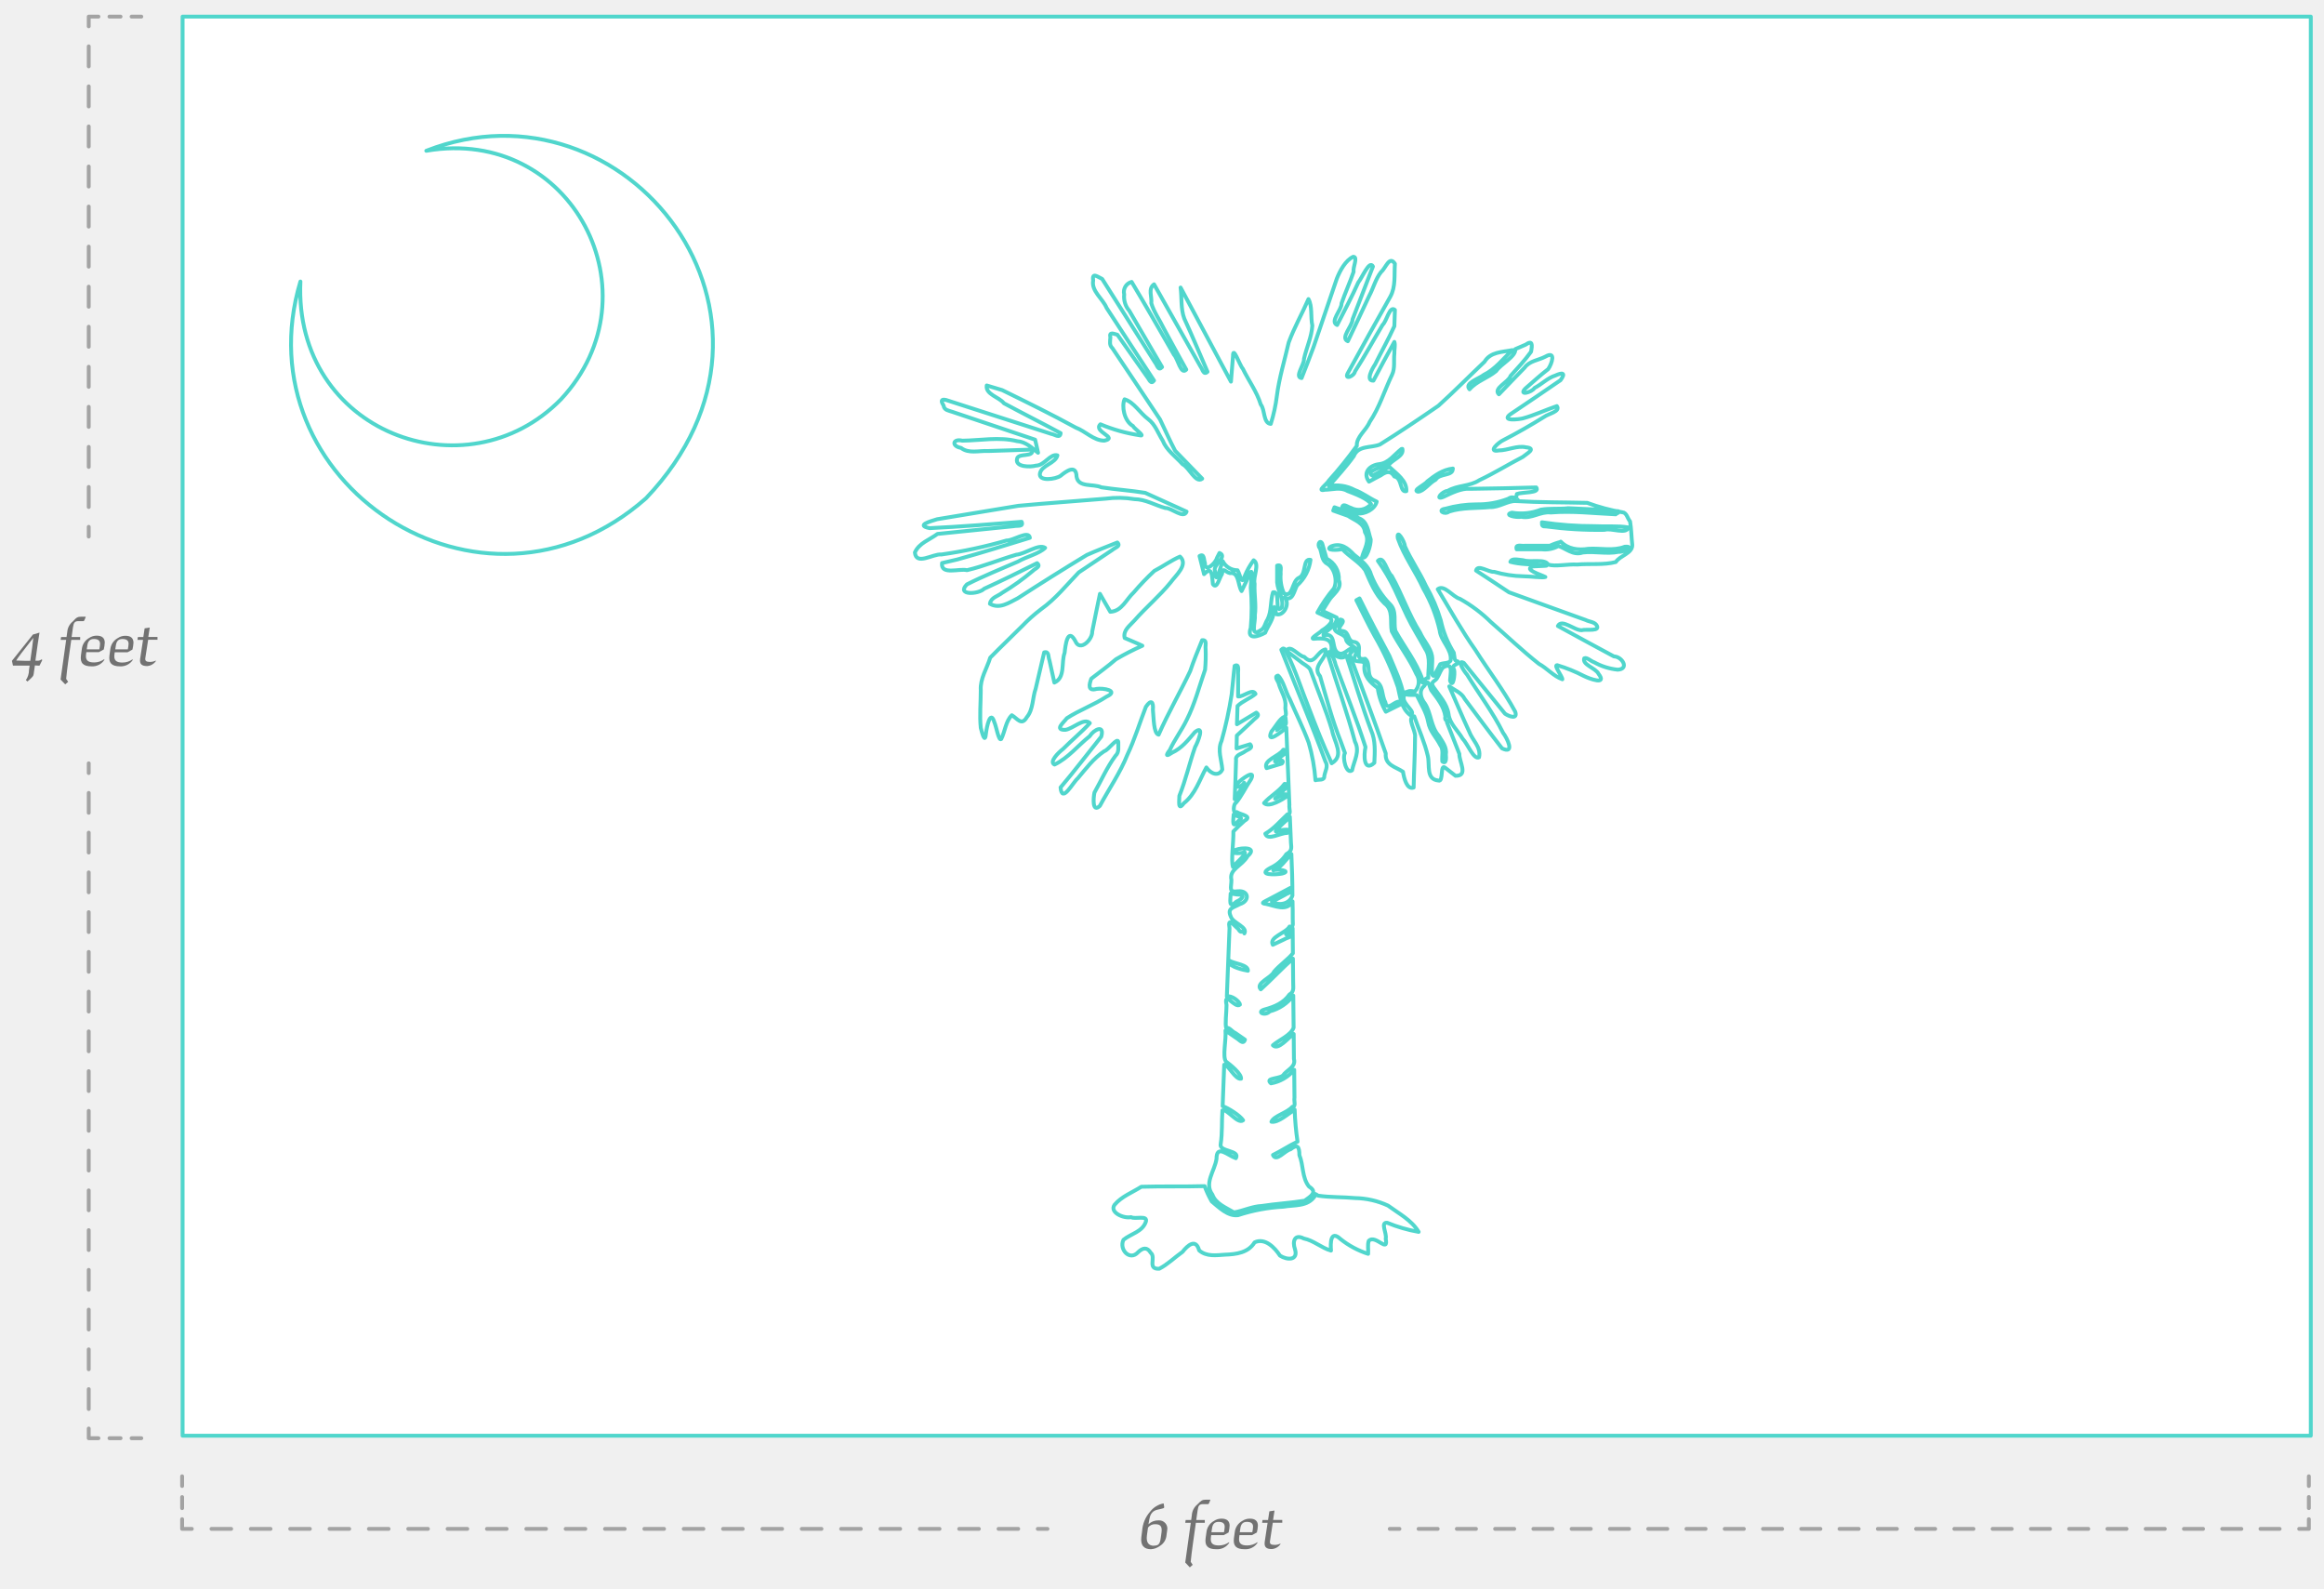
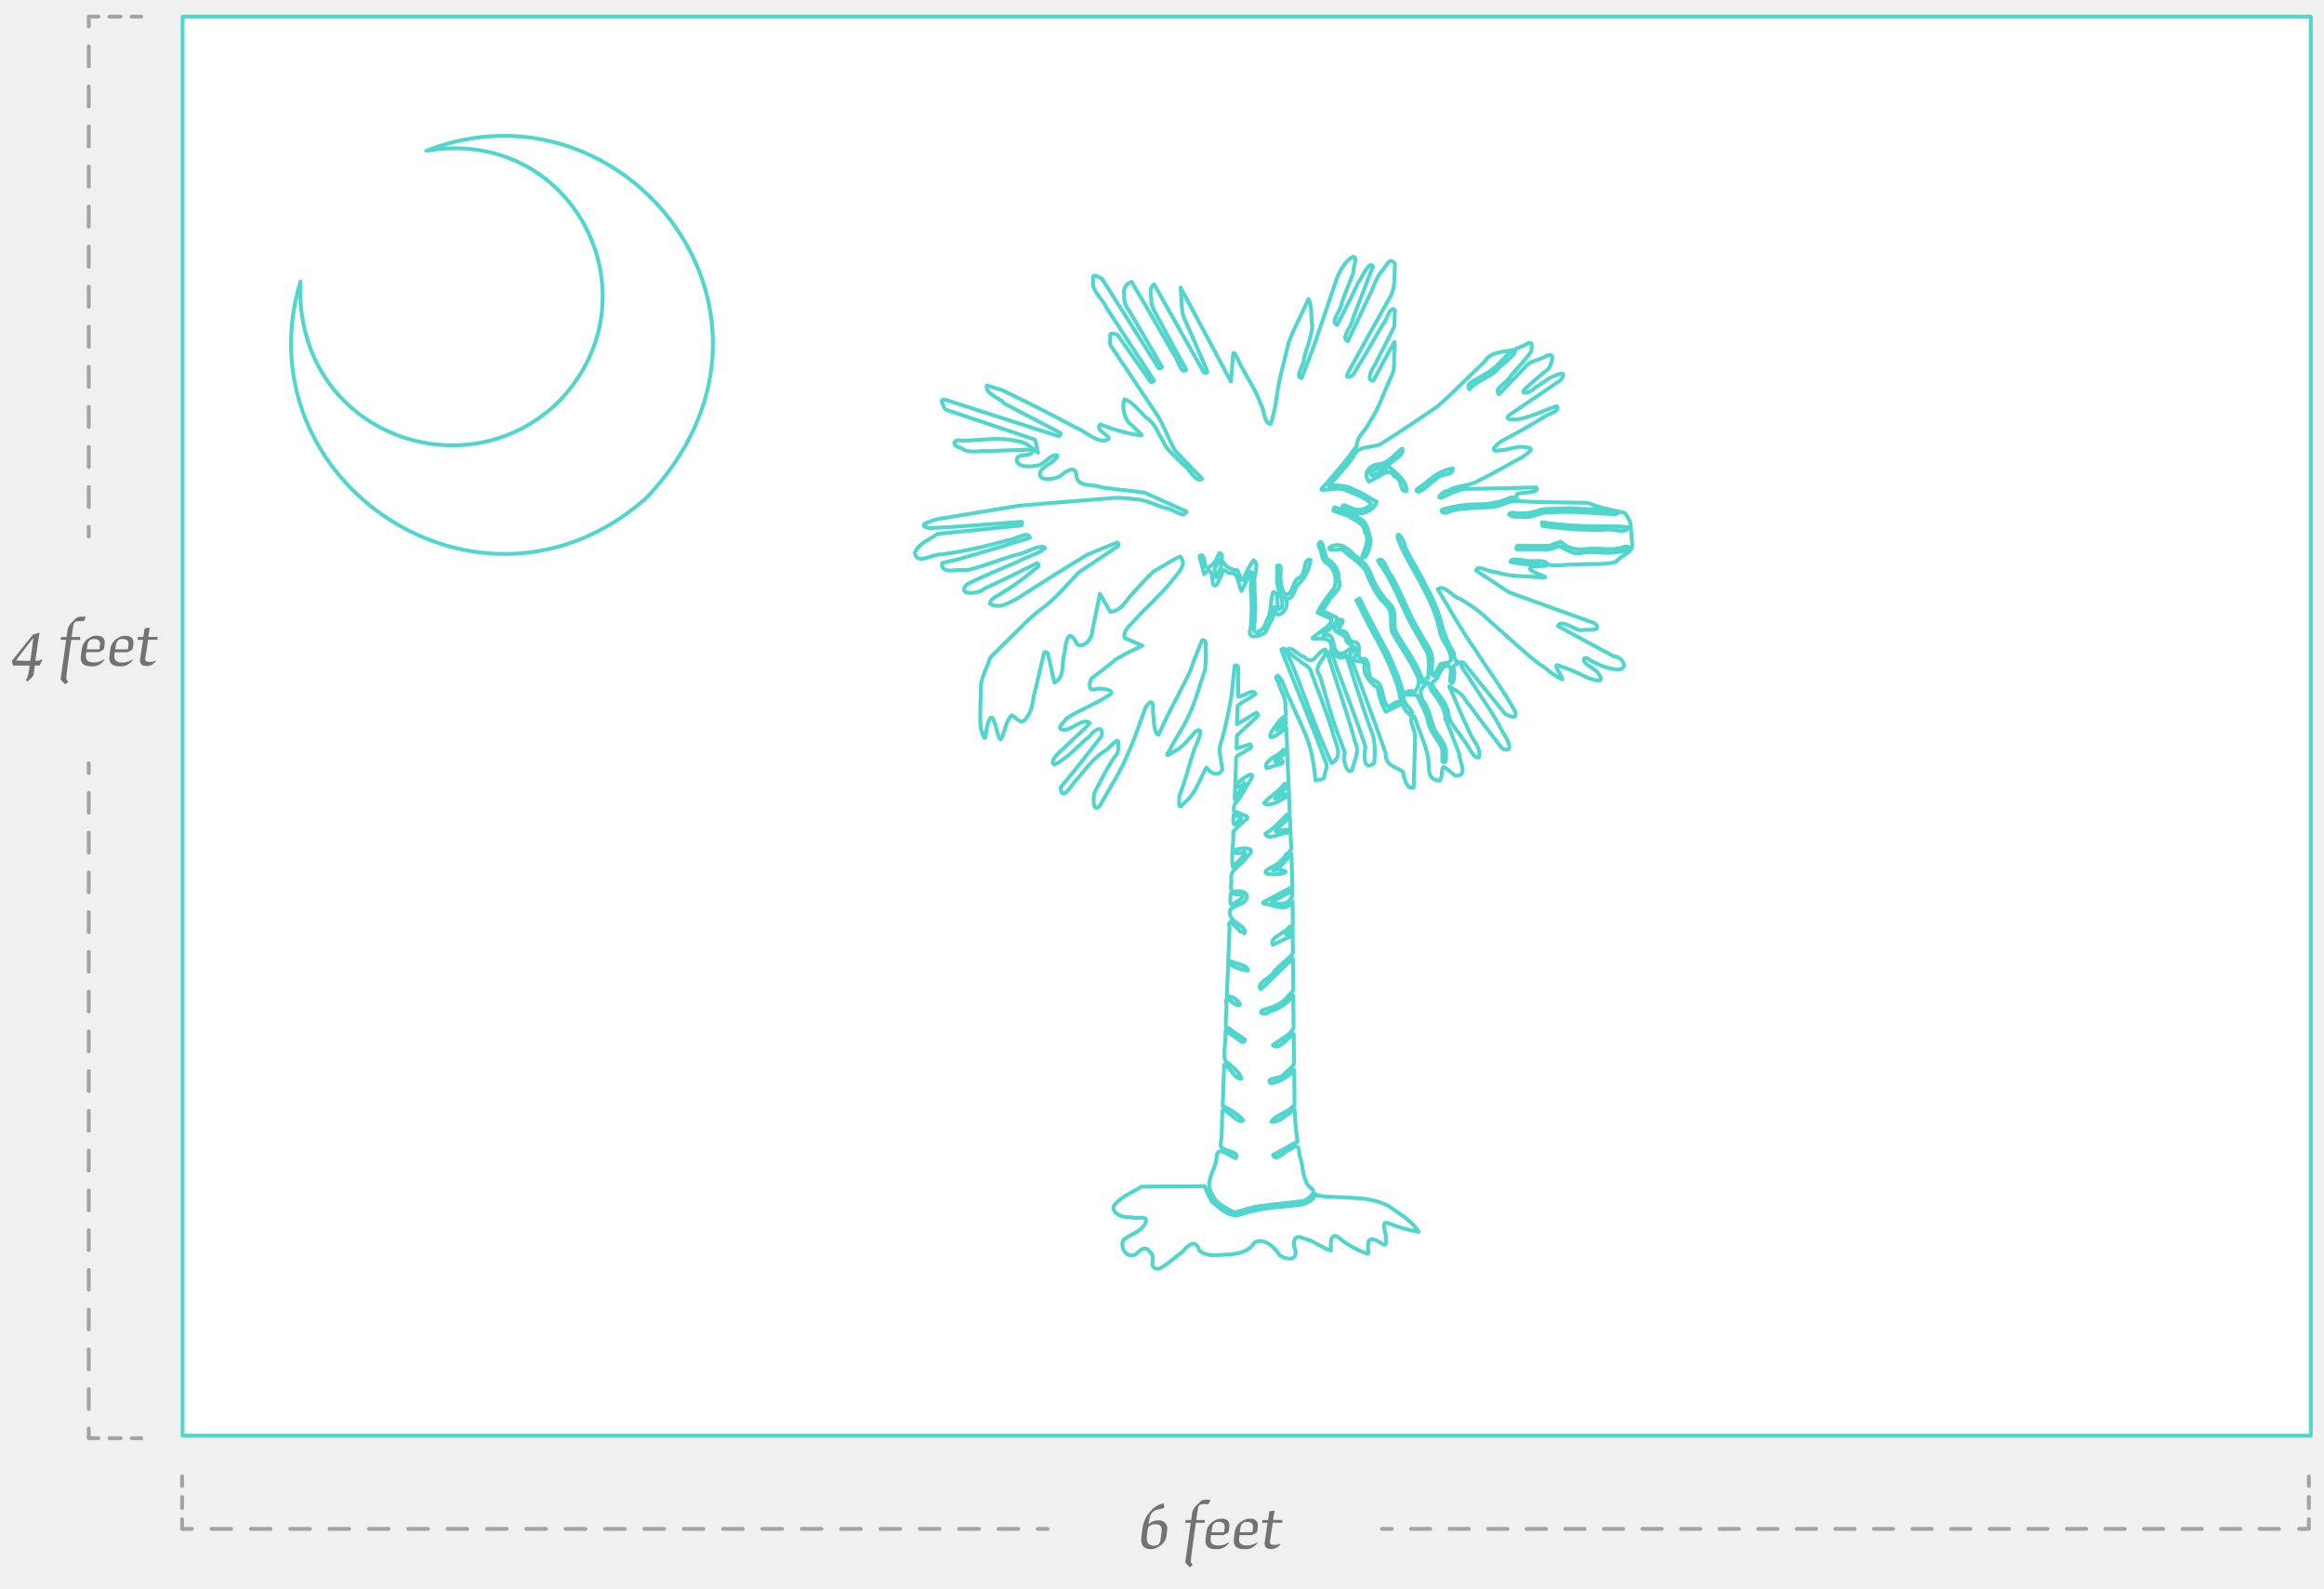
<svg xmlns="http://www.w3.org/2000/svg" width="600" height="410" viewBox="0 0 600 410">
  <rect x="47.14" y="4.29" width="549.45" height="366.3" fill="#fff" stroke="#50d6cc" stroke-linecap="round" stroke-linejoin="round" />
  <path d="M77.56,72.67c-15.5,51.65,46.8,93.39,89.23,55.94,44.5-46.73-5.16-109.84-56.73-89.69,37.64-6.47,60.08,37,34.77,64.15C120.38,128.05,75.8,111.63,77.56,72.67Z" fill="none" stroke="#50d6cc" stroke-linecap="round" stroke-linejoin="round" fill-rule="evenodd" />
  <path d="M349.38,66.27c-2,.92-3.43,3.59-4.26,5.69-2,5.89-4,11.76-6,17.63-1,2.65-2,5.33-3.08,8-1.92-.25.76-3.53.61-4.93.63-2.88,2-5.69,2.16-8.62-.48-2.2.05-5-1-6.84-1.63,3.76-3.69,7.36-5.1,11.2-1.05,4.61-2.47,9.14-3.06,13.84a40,40,0,0,1-1.57,7.18c-2-.18-1.43-3.62-2.58-5-1-3.31-3.14-6.17-4.65-9.28-.78-.77-2.56-6.18-2.52-3.17-.18,2.18-.33,4.36-.53,6.54q-6.5-12.15-13-24.29c.35,2.63,0,5.46.95,8,2.1,4.54,4,9.16,6,13.74-1.05,1-1.27-.66-1.8-1.33q-6-10.62-12-21.24c-1.62,1.14-.5,3.24-.71,4.88.67,2.3,2.19,4.36,3.23,6.54,1.9,3.55,3.85,7.08,5.8,10.59-1.4,1.54-2.16-2.82-3.16-3.8-3.63-6.29-7.22-12.6-10.95-18.83A2.67,2.67,0,0,0,290.24,76a5.49,5.49,0,0,0,1.31,4.21q4.21,7.29,8.47,14.54c-1,1.12-1.26-.51-1.81-1.16L284.55,72c-1.11-.5-2.67-1.83-2.32.38-.53,2.76,2.48,4.7,3.46,7.09,4.05,6.26,8.22,12.56,12.25,18.76-.84,1.14-1.23-.32-1.77-.94l-7.68-10.88c-.95-.25-2.18-.87-1.82.68-.06,1-.33,2,.51,2.76,4.09,6.14,8.26,12.25,12.31,18.41,1.31,2.69,2.5,5.45,3.89,8.08q3.5,3.61,7,7.22c-1.68,1.35-3.38-2.94-5.05-3.71-1.77-2-4.15-3.59-5.15-6.13-1.21-1.9-1.91-4.17-3.78-5.56-2.08-1.55-3.67-4.39-6.07-5.09-.78,1.71-.15,5.57,2.18,6.9.23.64,3.5,2.83,1.71,2.38a42.56,42.56,0,0,1-10.12-2.83c-2,1.91,4.76,3.44,1,4.22-2.74,0-4.85-2.44-7.35-3.36-6.24-3.42-12.63-6.56-19-9.68l-4-1.2c-.37,2.31,3.24,3,4.44,4.59,4.84,2.61,9.8,5.09,14.64,7.71-.15,1.46-1.47.36-2.35.22l-27.22-8.77c-1.52-.36-1.25.44-.64,1.47.15,1.19,1.34,1.25,2.26,1.59,7.12,2.39,14.24,4.8,21.36,7.18.28,1.12.52,2.25.76,3.38-1.62-1.33-3.21-2.85-5.43-3-4.64-1.15-9.42-.17-14.12-.12-2.51-.6-2.84,1.43-.34,1.86,2,1.56,4.6.68,6.94.81l11.39-.37c.67,2.16-3.71.71-3.88,2.47-.44,2.08,3.5,2.08,4.92,1.66,2.17,0,3.68-3.18,5.52-2.64-.48,2.07-4.1,2.53-4.51,4.67s4.09,1.51,5.35.59c1.45-1.21,4-3,4.1.21.42,2.93,4.3,1.79,6.4,2.78,3.76.58,7.61.81,11.33,1.43,3.56,1.62,7.13,3.22,10.68,4.84-.73,2-3.86-1-5.48-.92-2.69-.75-5.17-2.28-8-2.3a25,25,0,0,0-7.43-.12c-7.51.63-15,1.14-22.53,1.84-7,1.18-14,2.31-20.95,3.46-1.78.55-5.63,1.59-1.94,2.31,7.92-.38,15.83-1,23.74-1.64.57,1.38-1.13.91-2,1.13l-19.73,2c-2,1.5-4.73,2.33-5.83,4.78.31,3.48,4.68.29,6.84.53a121.73,121.73,0,0,0,16.85-3.62c1.63.13,5.72-2.79,6-.69-6.21,1.91-12.43,3.85-18.68,5.58l-4,.94c-.39,3.2,4.46,1.33,6.43,1.84,4.34-1,8.48-2.77,12.77-4,2.29-.19,5.76-2.87,7.42-1.77-1.48,1.5-4.9,2.3-7,3.54-4.41,1.93-8.89,3.71-13.2,5.9-2.83,2.87,3,2.61,4.45,1.12,4.6-2.11,9.14-4.33,13.67-6.61,1.11.92-.52,1.36-1.1,2a61.2,61.2,0,0,1-7.93,5.67c-1.11.89-2.92,1.2-3.14,2.83,2.51,1.43,4.92-.3,7.17-1.43q8.83-5.72,17.84-11.18c2.59-1.16,5.25-2.16,7.88-3.22,1,1-.65,1.32-1.28,1.92-2.89,1.93-5.79,3.85-8.68,5.8-3.15,3.26-6,6.85-9.73,9.5a40.75,40.75,0,0,0-4.89,4.36c-2.72,2.74-5.54,5.38-8.24,8.15-.84,2.79-2.64,5.42-2.44,8.41,0,3.23-.33,6.49,0,9.69.34,1.33,1.1,4.37,1.36,1.34.15-1.39,1.11-6.18,2.13-2.82.57,1.26,1.13,5,1.79,4.39,1-2,1.17-4.67,2.74-6.15,1.41.82,2.52,2.85,3.86.52,1.7-2,1.45-5,2.29-7.36q1.1-4.69,2.2-9.38c1.33-.39,1,1.23,1.35,2q.63,2.9,1.28,5.79c2.9-1.27,1.72-5.2,2.65-7.68.19-1.87.78-6.77,2.78-3,1.18,2.82,4.44-.43,4.34-2.48.66-3.25,1.3-6.5,2-9.75.87,1.56,1.78,3.09,2.67,4.64,3-.15,4.08-3.19,6.05-5a65.09,65.09,0,0,1,5.32-5.56c2.23-1.15,4.33-2.7,6.63-3.69,2.25,2.08-1.14,4.88-2.42,6.66-2.85,3.52-6.36,6.42-9.34,9.83-1.18,1.36-3,2.5-2.53,4.52,1.5.66,3.06,1.27,4.57,2a66.45,66.45,0,0,0-6.83,3.5c-2,1.76-4.22,3.32-6.36,5-.57,1.54-.94,3.29,1.35,2.65,1.63-.28,6,.41,2.57,2-3.25,2.13-7,3.46-10.23,5.56-.89,1.19-3.28,3.06-.37,3,1.95-.28,4.86-3.24,6.31-1.74-2.05,2.26-4.7,4.44-6.94,6.7-1.14.88-3.67,3.33-2.17,4,3.54-1.69,6-4.88,9.06-7.31,1.06-1.69,3.91-3.18,3,.1-3.51,4.37-6.9,8.87-10.51,13.12.36,4.27,3.11-1.23,4.46-2.37,2.11-2.49,4.07-5.16,6.83-7,1-.21,3.48-3.81,3.62-2.34-.07,1.22.31,2.59-.73,3.54-2.18,2.94-3.64,6.31-5.43,9.49-.29,1.37-.6,5.32,1.39,3.45,2.36-4.4,5.24-8.52,7.1-13.18,1.91-4,3.19-8.3,4.79-12.4,1.34-2,2-1.32,1.81.77.22,1.95.14,6.13,1.48,6.42,2.45-5.59,5.53-10.88,8.14-16.39.9-2.69,2-5.33,3.09-8,1.4-.14.76,1.38.9,2.27a41.53,41.53,0,0,1-.14,5.36c-1.52,4.36-2.65,8.85-4.77,13-1.28,2.65-3.09,5-4.33,7.71-1.25,1.62-.79,1.63.61.68,2.48-1.14,4.14-3.26,5.86-5.29,2.7-2.16.7,2.76.07,3.81-1.47,4.16-2.42,8.53-4.08,12.64,0,1.25-.45,4.11,1.14,1.92,3-2.33,4.06-6.06,5.84-9.25,1.09,1.58,3.12,2.5,4.11.55-.17-2.46-1.3-5-.2-7.39a102.63,102.63,0,0,0,2.61-12c.3-2.45.46-4.94.77-7.38,1.36-.71.79,1.46.9,2.28v5.62c1.34.15,3.79-2.22,4.49-.67-1.35,1.16-3.41,1.88-4.64,3.14l-.15,4.7q2.49-1.53,5-3c1.18.83-.39,1.4-.92,2.09l-4.11,3.83-.07,3.32c1.16-.37,2.33-.7,3.49-1.08.95,1.08-.69,1.32-1.37,1.89s-2.5.83-2.25,2.18c-.09,3.37-.21,6.75-.35,10.12.61-1.2,2.76-4.11,2.45-4.27-.71,1.38-3.27,1.47-1.53,0,.73-.88,4.69-3.7,3.29-.88-1.36,2-2.55,4.58-4,6.19-.4,0-.89,2.85.34,2.28,1,.7,4.18,1,2,2.23a36.26,36.26,0,0,0-2.89,2.77c.06,2.82-.65,7.53-.1,9.17.84-1.17,3.58-3.29,3-3.84-1.16.55-4.69.29-2.22-.61,1.5-.57,5.7-.73,3,1.64-1.43,2.55-4.84,3.35-4.19,6.14,0,2.05-.83,3.31,1.69,2.93,2.88-.25,3.08,2.56.48,3.33-1.79,1-3.35,1-2.27,3.34.56,1.55,4.4,2.6,3.44,4.22-.15-1.82-.56.7-1.55-1.13-1.22-1-2.8-3.29-2.28-.21l-.69,17.61c1.21-.37,3.36,1.32,3.38,2.11-1.25,1.16-4.23-3.9-3.46.1,0,1.81-.43,5.14-.06,6,.6-.5,1.55.94,2.29,1.19l2.53,1.75c-.47,1.43-1.45,0-2.24-.42l-2.79-1.93c.22,2.39-.83,6.78.13,8,1.1.81,4,3.13,3.89,4.43-1.42.38-3.46-3.85-4.35-3.61-.14,3.56-.27,7.13-.4,10.69,1.48.5,4.5,2.43,5.28,3.65-1.34,1.14-4.18-3.09-5.34-2.55-.21,2.88,0,5.82-.45,8.67-.55,2.06,5.15,1.55,3.92,3.67-2.1-.7-5-3.7-5,.18-.45,3.1-3.27,6.26-1.07,9.2.84,2.38,3.55,3.39,5.58,4.61,2.39-.38,4.69-1.56,7.18-1.66,3.67-.57,7.41-.77,11.07-1.36,1.55-1.13,3.46-2.2,1.13-3.64-1.85-2.28-1.41-5.53-2.49-8.12,0-2.1-.44-3-2.29-1.5-1.45.29-3.71,3.39-4.53,1.46,2.17-1.05,4.14-2.42,6.34-3.44a71.56,71.56,0,0,1-.74-8.27c-1.74,1.12-4.3,3.45-6,3.13.68-1.56,4-2.24,5.42-3.87,1,0,.35-1.47.53-2.33q0-3.61-.07-7.21a10,10,0,0,1-6,3.5c-1.81-1.58,2.76-1,3.35-2.36,1.1-1.24,3.12-2,2.58-3.94L334,266.9c-1.41.94-4,4.31-5.37,2.91,1.48-1.32,4.68-2.58,5.35-4.55l-.09-8.27a11,11,0,0,1-6.07,4.07c-1.21,1.34-3.68.15-1.22-.52s4.82-1.66,6.31-3.84c1.36-.73.9-2,.95-3.36l-.06-5.9c-2.87,2.55-5.46,5.36-8.3,7.93-1.5-1.58,2.78-3,3.39-4.51,1.41-1.7,3.81-3.34,4.9-4.8l-.06-6.43c-1.09,1-2.86,2.29-.62,1.08,1,1.13-.76,1.25-1.5,1.74l-3,1.42c-1.06-2,3.42-3,4.32-4.71,1.21.29.76-.85.82-2,0-1.5,0-3-.05-4.49-1.5,2.72-4.48,1.14-6.86.65-1.76-.15-.11-.68.62-1.12q2.83-1.52,5.66-3c1.07,1.08-.69,1.28-1.4,1.81l-3.35,1.77c2.1,1.17,4.66.42,5.3-1.61,0-3.59-.1-7.13-.27-10.72-1.65,1.66-2.6,3.47-4.66,4.21,1-.44,4.93.14,2.26.83-1.53.31-6.63.5-3.06-1.44a9.78,9.78,0,0,0,4.17-3.58c1.38-.79,1.36-1.33,1.18-3q-.15-3.31-.28-6.63c-.84,1-4.4,3.85-3.49,3.84,1.06-.67,5.24-.86,2.76.34-1.6-.1-5,2.12-5.61.18,2.22-1.28,3.85-3.27,5.71-5,1.09.14.37-1.45.51-2.44q-.4-10-.8-19.91c-1.05.92-5.42,4.46-3.82.95,1.07-1.23,2.16-3.38,3.35-3.79.78-.4.07-1.85.25-2.67.18-2-1.06-3.76-1.66-5.63-.05-.76-1.47-2.09-.26-2.32,1.32,1.13,1.95,4.17,3,6,1.63,3.77,3.49,7.46,4.92,11.3a46.46,46.46,0,0,1,1.75,9.71c.82-.3,2.34.19,2.28-1.08.19-1.25,1.09-2.53.3-3.73-3.57-9.71-7.63-19.23-11.4-28.87.89-.93,1.19.34,1.54,1.1,2.2,4.37,3.63,9.08,5.46,13.62,1.86,4.92,3.81,9.82,6,14.58,3.44-2,.6-5.59.11-8.5-1.6-5.32-3.78-10.46-5.64-15.69-.55-.94-1.76-1.37-2.56-2.11L332.12,168c1-1.83,3.12,1.39,4.61,1.55,2.56,2.7,3.19-1.45,5.46-1.92.64,2.33-3.68,4.22-1.38,6.92,1.66,5.65,3.14,11.36,5.34,16.84.36,1,.73,2,1.09,3-.74,1.06.31,5.63,1.83,4.45.52-2.46,2.09-4.9.75-7.39-2-7.51-4.66-14.81-6.93-22.23,0-2.7,1.72,1.15,1.91,2.32,2.61,7.09,5.43,14.11,7.74,21.3-.49,2.12-.47,6.58,2.28,4.06.13-2.82.35-5.71-.83-8.37-2.38-6.35-4.28-12.89-6.4-19.33-1.22,1.31-3.5,0-3.85-1.41.4-3.2-2.24-3.11-4.63-2.9-1-.11,1.82-1.6,2.16-2.15,1.29-.71,4-2.88,1.39-3.46-.85-.39-1.69-.79-2.54-1.17a37.68,37.68,0,0,1,4.25-6.21c1-1.89.25-5.27-1.75-6.41-1.46-.8-1.29-2.64-1.87-4-.76-.8,0-2.35.61-1.19.38,1.3.75,2.6,1.13,3.9a5.74,5.74,0,0,1,3.16,5.53c1,2.27-1.64,3.65-2.61,5.36-.58.84-1.06,1.75-1.61,2.61,1.22.58,2.46,1.1,3.67,1.71.25,2.29-3.7,3.8-3.41,4.59,3.83-1,1.5,4.31,4.4,4.75,1,0,1.84-1,2.77-1.39,1.66.31-.7,1.09-.31,1.83,3.1,8.42,6.28,16.84,9.22,25.3-.28,3.06,2.64,3.46,4.45,4.72.25,1.63,1,4.73,2.75,4.07.08-4.37.35-8.75.36-13.1.25-1.49-2.28-5.1-.21-5.28,1.17,3.41,2.71,6.74,3.51,10.25.56,2.28-.56,6,2.71,6.32,1.44.59.33-4.65,1.87-3.22l2.56,2c3.46.09.89-3.71,1-5.64-1.09-2.71-2.12-5.45-3.21-8.16,1.62-.67-.86.23-.4-1.49-.37-2.68-2.1-4.69-3.65-6.79-.66-1.41-.62-3.09-1.85-1.08-1.46,1.21-.82,3.21.21,4.49,1.67,2.58,1.5,6,3.59,8.33.92,1.51,2.15,3,1.83,4.89.08.86.15,2.57-.92,1.74-.15-1.45.39-3-.52-4.19-1.1-2.17-2.69-3.53-3.13-6s-1.84-4.55-2.88-6.78c.23-.54-3.44.3-3.16-.85,1-.14.84-.59,2.56-.21a3.58,3.58,0,0,0,.42-4.56c-1.73-3.88-4.4-7.28-6.34-11-.49-2.45.49-5.48-1.87-7.19-2.43-2.37-3.66-5.56-5-8.6-1.56-2.18-4.11-3.46-5.92-5.44-1,.32-4.72.43-2.87-.68,2.55-1,4.31.43,5.93,2.16,1.85,1.44,3.82,2.93,4.44,5.29a22.35,22.35,0,0,0,4.8,7.43c1.88,1.77.91,4.6,1.41,6.87,2.32,4.21,5.42,8,7,12.63-.33,2,.56-.64,1.51-.41-.09-2.27.7-5.34-.77-7.45-1.53-2.85-3.32-5.6-4.7-8.51-1-2.07-2.15-4.67-3.22-6.94a49.56,49.56,0,0,0-4.32-7.34c1.55-1.62,2.35,3,3.55,3.84,2.7,4.78,4.4,10,7.35,14.69.86,2,2.69,3.83,3.07,6,.3,1.3-.51,5.5.54,5.15.52-1,1.06-2,1.58-3,.84-.4,2.5-.15,2.71-1.07.29-2.83-2.56-4.89-2.85-7.67a38.19,38.19,0,0,0-4.21-10.74c-2-4.44-5-8.39-6.59-13-.42-2.71,1.77.75,1.81,2,1.56,3.54,3.83,6.72,5.44,10.25a42.3,42.3,0,0,1,3.84,8.94,26,26,0,0,0,3.35,8.32c.27,1.19,0,2.12,1,2.23.47,1.09-1.81.54-.91,2.21.26,1.05-.27,5-1.05,2.75.07-1.85.94-4.87-1.71-3.45-.71.61-1,1.78-1.52,2.6-.45,1.12-2.12,1-1,2.62,1.49,2.22,3.47,4.19,3.85,6.95.32,2.46,2.36,4.12,3.6,6.25,1.34,1.38,2.91,5.59,4.26,4.84.6-2.62-1.7-4.37-2.54-6.64-1.8-3.85-3.43-7.78-5.15-11.67,1.39,1,3.17,1.6,4,3.25,3.2,4.26,6.34,8.56,9.62,12.75,3.45,1.65,1.33-2.64.28-4-2.62-5.3-6.22-10-9.32-15.06-.67-.69-2.83-4-.82-3l10.63,13.11c1.19.81,3.35,1.49,2.63-.54-3-5.55-6.9-10.58-10.28-15.92-3.53-5-6.54-10.4-9.71-15.67,1.67-1.35,3.86,2,5.72,2.48a37.54,37.54,0,0,1,8.06,6.05c4.11,3.57,8.06,7.35,12.32,10.72,2.13,1.16,3.79,3.2,6.07,4,0-.77-2.33-3.66-1.34-3.64a39.15,39.15,0,0,1,6.88,2.78c1.48.73,6.12,2.48,3.8-.55-.74-1.51-4.27-2.33-3.69-4,.65-.36,1.72.75,2.53,1a15.87,15.87,0,0,0,6.09,1.93c3.13-.14,1.16-3.4-.95-3.42-4.84-2.58-9.65-5.23-14.47-7.85,1-2,4.27,1.19,6.16,1.08,1.1-.35,5.14.49,3.73-1.42-.6-.74-1.84-.76-2.7-1.21-6.6-2.39-13.22-4.75-19.82-7.16-2.81-1.9-5.67-3.74-8.5-5.6.43-1.74,3.27.5,4.68.32a28.6,28.6,0,0,0,7.52,1.15c1.65,0,5.1.46,5.7.19-1.09-.59-5.9-2-3.15-2.74,1.37-.08,5.71-.17,2-.31-2.62-.27-5.36-.18-7.89-.87.33-.94,1.64-.59,3.35-.41,1.86.64,5.65-.45,6.38,1.11,1.85.6,5.1-.16,7.49,0,3.3-.29,6.93.17,10-.65,1.08-1.68,4.31-2.22,4.25-4.4-.22-2-.24-4.11-.57-6.1-.69-.75-.84-2.27-2-2.34a51,51,0,0,1-9.05-2.43c-6.15-.15-12.33-.09-18.46-.46-2-.13-4.36,1.67-6.64,1.55-3.53.35-7.13.06-10.55,1.15-1.32,1-3.16-.45-1-.72a29.66,29.66,0,0,1,8.06-1.13,21.72,21.72,0,0,0,8.18-1.44c1.58-1.08,1.93.75,2.24-1.24,1.45-.55,6.1-.17,5-1.69-5.73.19-11.46.26-17.19.36-2.06-.2-4.69,1.07-6.73,2.06-2.39,1-.42-1.46,1.06-1.53,2.54-1.5,5.69-1.13,8.16-2.76,3.85-1.8,7.47-4.07,11.22-6,1-.86,3.69-2.21.82-2.49-2.25-.52-4.66.78-7,.81-3.08.54,0-2.14,1.16-2.66,3.59-1.85,7.11-3.87,10.54-6,1.09-.83,4.31-1.4,3.28-2.79-2.92,1-5.8,2.37-8.79,3.18-1,.24-5.58.81-3.32-1,4.39-2.91,8.72-5.91,13.07-8.87,1.46-2,.4-2-1.34-1.2-2,.61-3.52,2.26-5.4,3.22-.64,1.13-4.26,2.09-2.34.13,1.95-1.69,3.85-3.44,5.88-5,1-1.43,2.08-4.83-.71-3.23-1.8.95-4.11,1.09-5.36,2.84-2.21,2.3-4.47,4.58-6.65,6.89-1.6-1.5,2.53-3.15,3-4.74,1.8-2,3.69-4,5.3-6.25.34-1.81.42-3.08-1.41-1.82l-2.67,1.15c.27,1.86-3.68,3.8-4.93,5.65-2.12,1.8-5,2.57-6.87,4.72-1.49-1.59,2.61-2.8,3.67-3.73,3-1.45,5-4.19,7.39-6.39-2.62.53-5.65.43-7.19,3-4,3.78-7.84,7.7-11.91,11.37-5,3.44-10,6.81-15.1,10-2.33.94-5.64.17-6.74,3-1.95,2.73-4.25,5.18-6.42,7.74a10,10,0,0,1,6.65,1c2,.71,3.74,2.11,5.68,3-.43,1.93-3.09,3.39-5.18,3-1.31,0-2.5-.93-3.76-1.31.13-1.51,1.41-.29,2.27-.08a4.26,4.26,0,0,0,5.21-.94c-.65-1.33-4.09-2.67-6.08-3.41-1.81-1.09-3.88-.34-5.85-.32-2.32.53.65-1.53,1-2.33a103.15,103.15,0,0,0,7.26-9c-.16-2.33,2.43-4,3.29-6.13,2.54-3.74,3.84-8.14,5.79-12.2.83-1.7.4-3.68.61-5.51-.06-1,.29-2.08,0-3-1.81,3.32-3.66,6.64-5.4,10-2.13.12-.22-3.26.4-4.14,1.64-3.32,3.49-6.58,5-9.92.05-1.4.09-2.79.14-4.19-1.38-1.2-2.08,2.89-3.18,3.86-2.4,4-4.62,8.13-7.12,12-.25,1.33-2.9,2.29-1.84.41,3.58-6.58,7.26-13.14,10.93-19.65,1.47-2.62,1-5.67,1.21-8.54-1.42-2.24-2.4,1.2-3.54,2.09-1.45,1.8-2,4.16-3.09,6.19-1.81,3.92-3.68,7.82-5.52,11.72-2.05-.84,1.19-3.91,1.21-5.63q2.64-6.83,5.27-13.66c-.88-1.82-2.85,3-3.78,4.1-1.67,3.74-3.61,7.35-5.46,11-2-.86,1.2-3.9,1.12-5.55.95-2.77,2.21-5.51,3.14-8.23C349.22,69,350.68,66.32,349.38,66.27Zm12.68,49.6c.45,1.82-2.29,2.64-3.41,4-1.42.53-6.48,1.77-4.3,2.91l4.32-2.28c1.84,1.74,4.63,3.61,4.41,6.28-1.75.44-1-3.43-3.09-3.79-1-1.66-2.17-1.23-3.46-.32-1,.55-2.08,1.07-3.09,1.65-1.72-2.35.19-4.24,2.66-4.52s3.88-2.5,5.73-3.91l.05,0Zm13,5.07c.17,2-3.44,1.15-4.41,2.89-1.57.76-3.17,3.1-4.57,3.08-1.55-.31,1.86-1.81,2.41-2.65C370.5,122.68,372.5,121.23,375.1,120.94Zm16.74,8C391.44,129.34,391.72,129.26,391.84,129Zm-47.27,2c2.14.81,4.41,1.32,6.23,2.8,2.34.82,2.45,3.5,3.13,5.52.06,1.3-1.06,5.45-2.24,4.56.47-1.91,2.17-4.26.74-6.45-.19-2.4-2.69-3.06-4.37-4.22l-3.82-1.35Zm60.24.23c4.35.18,8.73.37,13.05.79.48.51-.87.54-.67.8-5.6-.25-11.19-.93-16.79-.47-2.62-.33-4.92,1.67-7.57,1.1-1.42.28-4.67-.48-2.45-1.06a14,14,0,0,0,7.51-.78C400.14,131.16,402.52,131.44,404.81,131.19Zm-6.68,3.64a88.9,88.9,0,0,0,13.53,1c2.86.16,6.21-.13,8.77.33-.42,1.9-4.42.06-6.12.63a100,100,0,0,1-15.08-.88C398.27,135.92,398,135.77,398.13,134.83Zm4.86,5c1.85,1.92,4.49,2.27,7.15,1.84,3.13-.2,6.33.64,9.37-.52,2.63-.25-.2,1.48-1.58,1.31-3.06.64-6.2-.21-9.29.18-2.48.88-4.5-1.21-6.28-1.67a7.17,7.17,0,0,1-4.28.84h-6.47c-.44-1.44,1.22-.78,2.08-.92,2.15,0,4.32,0,6.47,0A16,16,0,0,1,403,139.86Zm-88.11,2.93c2.25.92-1.82,3.15-1.16,4.61.1,1.53.28,2.62,1,.5.33-1,.63-2,1-3a4.28,4.28,0,0,0,3.83,2.35c.73,1.26,1.09,4.13,1.86,1.48a18.33,18.33,0,0,1,2.29-4.06c1.66,1-.23,4.33.25,6.06-.14,2.73.44,5.46.06,8.19.23,1.63-1.37,5.78,1.52,3.8,1-.47,1.13-1.88,1.75-2.77,1.1-2.15.69-4.76,1.42-7,2.14-.55.19,6,2.27,3.9.6-2.21-1-4.06-1.21-6.5V146c1.43-.43.78,1.22.92,2.08a10.26,10.26,0,0,0,.83,5.07c2.37,1.28,2-3.13,3.87-4,2.05-.82.9-5.1,3-4.64a10.51,10.51,0,0,1-3.48,6.62c-.74,1.26-1.09,4.29-3.22,3.06,1.55,1.59-.21,4.92-2.12,4.36-.43-1.41-.46-3.06-.69-.65-.06,2-1.47,3.61-2.19,5.42-1.75,1-4.87,2-3.73-1.23a57.46,57.46,0,0,0,0-10.41c0-1.14.58-4.71,0-4-.8,1.62-1.56,3.27-2.36,4.89-1-1.48-.6-5-3-4.63-1.3-.26-1.76-1.81-2.08.3-.57.62-1.29,4.1-2.33,2.53-.25-1.92-.09-4.89-2.28-2.56-.4-1.55-.78-3.12-1.17-4.68,1.29-.78,1.06,1,1.4,1.79-.07,2.65,2.76.07,3.09-1.3ZM351,154.47c2.46,5,5.06,9.9,7.7,14.8,1.42,3.47,3.14,6.87,3.74,10.61-.56,1.77,3.63,4.18,1.58,4.65-2.26-1.77-2.49-4.57-3.11-7.15a72.45,72.45,0,0,0-6-13.2c-1.7-3-3.15-6.17-4.73-9.25Zm-5,5.44c2.34.27-2.14,2.71.78,3,1.51.25,1.12,2.38,2.5,2.74,3.45.2-.38,5.11,3.17,4.39,1.7,1.34-.09,4.81,2.58,5.69,2.22,1.07,1.59,3.7,2.63,5.52.24,1.39,1,1.18,2,.49.71-.47,2.15-1.21,1.88.1-1.25.62-2.51,1.24-3.75,1.87a16.89,16.89,0,0,1-2.1-6.11c-1.95-1.47-3.72-3.11-3.42-5.79.47-2.06-3.46,0-2.42-2.55,1.36-2.63-1.68-2.3-2.31-4.06-.17-1.78-2.83-1.49-3-3C345,161.38,345.55,160.68,346,159.91Zm-14.09,25.42c-.38,1.15-4.07,4.59-1.34,2.41,1.41-.85,1.61-.29,1.35-2.19v-.22Zm-.55,8.18c2.67.46-3.31,3-2,3.09.78-.57,2.45-.5,1.59.49L327,198.28c-1-2.07,3.28-3.1,4.28-4.72Zm.28,8.83c2.19.07-1.2,2.28-1.82,3.23-2.39,1.94,2.84-1.93,2.42,0-1,.7-4.63,3-5.89,1.72C327.92,205.5,330.17,204.33,331.64,202.34Zm-13.14,7.91c-.12,1.68-.44,3.8,1.18,1.7C321.48,210.85,319.49,210.9,318.5,210.25Zm-.78,20.39c0,1.59-.64,4.1,1.45,2.12,1.54-.67,2.7-1.88.21-1.86Zm-.4,17.29c1.39.85,4.95,1.06,4.86,2.64-1-.15-4.68-1-4.86-2.2ZM311,306.17c-5.45.15-10.91,0-16.34.16-2.35,1.5-5.07,2.48-6.9,4.65-1.39,1.95,2.33,3.62,4.25,3.19,1,.64,4.41-.62,3.82,1.2-.9,2.61-3.84,3.07-5.78,4.65-1.2,2.49,1.64,5.58,3.78,3.2,1.26-1.2,2.35-1.34,3.25.15,1.48,1.16-1,4.29,2.21,4.12,2.12-1.07,4-2.94,6-4.35,1.32-1.69,3.46-3.57,4.3-.38,1.94,1.66,4.37,1.25,6.69,1.1,2.85-.1,6-.48,7.62-3.17,2.67-1.27,5.2,1.33,6.55,3.41,1.79,1.18,4.79,1.34,3.88-1.65-.71-2-.1-4,2.25-2.77,2.58.5,4.58,2.45,7.05,3.13-.15-1.88-.17-5.42,2.43-3a22.35,22.35,0,0,0,7.16,3.84c.09-1.11-.2-2.32.16-3.37,1.71-1.75,5.13,3.4,4.38-.53.36-1.34-1.49-4.32.39-4.12a38.82,38.82,0,0,0,8.11,2.35c-1.83-3.05-5.11-4.73-7.9-6.78a21.2,21.2,0,0,0-8.49-1.95c-3.18-.29-6.44-.16-9.58-.62-1.34-1-1.12-.11-.88.18-1.87,2.69-5.23,2.17-8.06,2.67a45.28,45.28,0,0,0-11.73,2.19c-2.6.34-4.9-2-6.78-3.55A26.79,26.79,0,0,1,311,306.17Z" fill="none" stroke="#50d6cc" stroke-linecap="round" stroke-linejoin="round" fill-rule="evenodd" />
  <line x1="22.91" y1="197.04" x2="22.91" y2="199.54" fill="none" stroke="#a3a3a3" stroke-linecap="round" stroke-linejoin="round" />
  <line x1="22.91" y1="204.67" x2="22.91" y2="366.18" fill="none" stroke="#a3a3a3" stroke-linecap="round" stroke-linejoin="round" stroke-dasharray="5.13 5.13" />
  <polyline points="22.91 368.74 22.91 371.24 25.41 371.24" fill="none" stroke="#a3a3a3" stroke-linecap="round" stroke-linejoin="round" />
  <line x1="28.27" y1="371.24" x2="32.55" y2="371.24" fill="none" stroke="#a3a3a3" stroke-linecap="round" stroke-linejoin="round" stroke-dasharray="2.86 2.86" />
  <line x1="33.98" y1="371.24" x2="36.48" y2="371.24" fill="none" stroke="#a3a3a3" stroke-linecap="round" stroke-linejoin="round" />
  <line x1="36.48" y1="4.29" x2="33.98" y2="4.29" fill="none" stroke="#a3a3a3" stroke-linecap="round" stroke-linejoin="round" />
  <line x1="31.12" y1="4.29" x2="26.84" y2="4.29" fill="none" stroke="#a3a3a3" stroke-linecap="round" stroke-linejoin="round" stroke-dasharray="2.86 2.86" />
  <polyline points="25.41 4.29 22.91 4.29 22.91 6.79" fill="none" stroke="#a3a3a3" stroke-linecap="round" stroke-linejoin="round" />
  <line x1="22.91" y1="11.96" x2="22.91" y2="133.41" fill="none" stroke="#a3a3a3" stroke-linecap="round" stroke-linejoin="round" stroke-dasharray="5.17 5.17" />
  <line x1="22.91" y1="135.99" x2="22.91" y2="138.49" fill="none" stroke="#a3a3a3" stroke-linecap="round" stroke-linejoin="round" />
-   <line x1="358.8" y1="394.64" x2="361.3" y2="394.64" fill="none" stroke="#a3a3a3" stroke-linecap="round" stroke-linejoin="round" />
-   <line x1="366.24" y1="394.64" x2="591.12" y2="394.64" fill="none" stroke="#a3a3a3" stroke-linecap="round" stroke-linejoin="round" stroke-dasharray="4.94 4.94" />
+   <line x1="356.8" y1="394.64" x2="359.3" y2="394.64" fill="none" stroke="#a3a3a3" stroke-linecap="round" stroke-linejoin="round" />
+   <line x1="364.28" y1="394.64" x2="591.1" y2="394.64" fill="none" stroke="#a3a3a3" stroke-linecap="round" stroke-linejoin="round" stroke-dasharray="4.98 4.98" />
  <polyline points="593.59 394.64 596.09 394.64 596.09 392.14" fill="none" stroke="#a3a3a3" stroke-linecap="round" stroke-linejoin="round" />
  <line x1="596.09" y1="389.28" x2="596.09" y2="385" fill="none" stroke="#a3a3a3" stroke-linecap="round" stroke-linejoin="round" stroke-dasharray="2.86 2.86" />
  <line x1="596.09" y1="383.57" x2="596.09" y2="381.07" fill="none" stroke="#a3a3a3" stroke-linecap="round" stroke-linejoin="round" />
-   <path d="M7.1,175.91l-.42-.35a4.63,4.63,0,0,0,.81-2.6l.16-1.15H6.27c-1.06,0-2.25,0-2.92,0l0,0-.26-1.19,0-.05,5.41-6.78h0l1.7-.5,0,0c-.16.88-.31,1.91-.44,2.81l-.62,4.44h.38a1.49,1.49,0,0,0,1.18-.34l.23.16-.74,1.47,0,0c-.37,0-.76-.06-1.18-.07l-.23,1.62c-.13.91-.11,1-.52,1.44A14.54,14.54,0,0,1,7.1,175.91Zm.72-5.34.48-3.45c.13-.88.23-1.84.3-2.48-2.81,3.58-4,5.13-4.42,5.86.66,0,1.38.07,2.16.07Z" fill="#727272" />
-   <path d="M16.83,176.65l-1.19-1.25,1.44-10.24H15.66l.11-.73h1.41l.18-1.25a3.85,3.85,0,0,1,1.45-2.78c.9-1,1.22-1.22,2.21-1.22h1.13l0,0-.23.62c-.18.46-.25.53-.43.53s-.74,0-1.2,0c-1,0-1.27.39-1.45,1.59l-.35,2.51h2.21v.73H18.4l-.78,5.53c-.23,1.59-.42,3.29-.54,4.53l.51.78v0Z" fill="#727272" />
-   <path d="M23.64,172c-2.18,0-3-.87-2.74-2.83l.23-1.67A3.74,3.74,0,0,1,23,164.68a3.4,3.4,0,0,1,2-.6c1.36,0,2.05.63,2.05,1.8a9.53,9.53,0,0,1-.26,1.77l-1.28.69H22.29l-.07.5c-.23,1.62.5,2.15,2.09,2.15a4.5,4.5,0,0,0,2.62-.85h0v.22A3.68,3.68,0,0,1,23.64,172Zm-1.24-4.39h3.24a8.87,8.87,0,0,0,.19-1.42c0-.83-.49-1.25-1.57-1.25s-1.56.58-1.72,1.7Z" fill="#727272" />
-   <path d="M31,172c-2.17,0-3-.87-2.74-2.83l.23-1.67a3.74,3.74,0,0,1,1.91-2.79,3.4,3.4,0,0,1,2-.6c1.37,0,2.06.63,2.06,1.8a8.88,8.88,0,0,1-.27,1.77l-1.27.69H29.62l-.07.5c-.23,1.62.49,2.15,2.08,2.15a4.48,4.48,0,0,0,2.62-.85h0v.22A3.7,3.7,0,0,1,31,172Zm-1.24-4.39H33a8,8,0,0,0,.2-1.42c0-.83-.5-1.25-1.58-1.25s-1.56.58-1.71,1.7Z" fill="#727272" />
-   <path d="M38,171.93c-1.41,0-2-.53-1.82-1.87l.75-4.9H35.49l.11-.73H37l.34-2.24,1.32-.2,0,0-.37,2.42h2.37v.73H38.25l-.73,4.72c-.1.71.18,1,1.26,1a3.41,3.41,0,0,0,1.45-.36h0l0,.16A3,3,0,0,1,38,171.93Z" fill="#727272" />
-   <path d="M297.15,399.89c-1.8,0-2.78-1-2.47-3.25l.19-1.45a8.29,8.29,0,0,1,2.07-5,5.71,5.71,0,0,1,3.43-2.12l.05,0,.13.77c.05.34,0,.41-.29.5-.95.34-2.07.25-2.81,1.11-.42.5-.62.87-.94,3a3.52,3.52,0,0,1,2.55-1,2.12,2.12,0,0,1,2.27,2.6l-.16,1.17a3.58,3.58,0,0,1-1.77,2.86A4.2,4.2,0,0,1,297.15,399.89Zm.78-.92c1.24,0,1.54-.5,1.75-2l.19-1.37c.23-1.6-.31-2.16-1.55-2.16a2.2,2.2,0,0,0-1.93.86l-.28,2C295.86,398.12,296.53,399,297.93,399Z" fill="#727272" />
-   <path d="M307.18,404.58,306,403.32l1.43-10.24H306l.11-.72h1.42l.17-1.26a3.89,3.89,0,0,1,1.45-2.78c.9-.95,1.22-1.22,2.21-1.22h1.14v0l-.23.62c-.17.46-.24.53-.42.53s-.74,0-1.2,0c-1.05,0-1.28.39-1.45,1.59l-.36,2.52h2.21v.72h-2.31l-.78,5.54c-.23,1.59-.43,3.29-.55,4.52l.51.78v0Z" fill="#727272" />
-   <path d="M314,399.89c-2.17,0-3-.87-2.74-2.83l.23-1.66a3.75,3.75,0,0,1,1.91-2.8,3.4,3.4,0,0,1,2-.6c1.37,0,2.06.64,2.06,1.81a8.9,8.9,0,0,1-.27,1.76l-1.27.69h-3.22l-.07.5c-.23,1.63.49,2.16,2.08,2.16a4.55,4.55,0,0,0,2.62-.85h0v.21A3.7,3.7,0,0,1,314,399.89Zm-1.24-4.39H316a7.87,7.87,0,0,0,.19-1.41c0-.83-.49-1.26-1.57-1.26s-1.56.59-1.71,1.7Z" fill="#727272" />
-   <path d="M321.32,399.89c-2.18,0-3-.87-2.75-2.83l.23-1.66a3.75,3.75,0,0,1,1.91-2.8,3.43,3.43,0,0,1,2-.6c1.36,0,2.05.64,2.05,1.81a8.9,8.9,0,0,1-.27,1.76l-1.27.69H320l-.07.5c-.23,1.63.5,2.16,2.09,2.16a4.52,4.52,0,0,0,2.61-.85h0v.21A3.68,3.68,0,0,1,321.32,399.89Zm-1.24-4.39h3.23a8,8,0,0,0,.2-1.41c0-.83-.5-1.26-1.58-1.26s-1.55.59-1.71,1.7Z" fill="#727272" />
-   <path d="M328.34,399.85c-1.42,0-2-.53-1.82-1.87l.74-4.9h-1.41l.1-.72h1.43l.34-2.25,1.33-.2,0,0-.37,2.43h2.37v.72H328.6l-.72,4.72c-.11.71.18,1,1.25,1a3.37,3.37,0,0,0,1.45-.35h0l0,.16A3,3,0,0,1,328.34,399.85Z" fill="#727272" />
+   <path d="M7.1,175.91l-.43-.36c.41-.6.57-.79.82-2.59l.16-1.15H6.27c-1.06,0-2.25,0-2.92,0l0,0-.26-1.19,0-.05,5.41-6.78h0l1.7-.5,0,0c-.16.88-.31,1.91-.44,2.81l-.62,4.44h.37a1.51,1.51,0,0,0,1.19-.34l.23.16-.74,1.47,0,0c-.37,0-.76-.06-1.18-.07l-.23,1.62c-.13.91-.11,1-.52,1.44A14.54,14.54,0,0,1,7.1,175.91Zm.72-5.34.48-3.45c.13-.89.23-1.84.3-2.48-2.81,3.58-4,5.13-4.42,5.86.66,0,1.38.07,2.16.07Z" fill="#727272" />
+   <path d="M16.83,176.65l-1.19-1.25,1.44-10.24H15.66l.11-.73h1.41l.18-1.25a3.83,3.83,0,0,1,1.45-2.78c.9-1,1.22-1.22,2.21-1.22h1.13l0,0-.23.62c-.18.46-.25.53-.43.53s-.74,0-1.2,0c-1,0-1.27.39-1.45,1.59l-.35,2.51h2.21v.73H18.4l-.78,5.53c-.23,1.59-.42,3.29-.54,4.53l.51.78h0Z" fill="#727272" />
+   <path d="M23.64,172c-2.18,0-3-.87-2.74-2.84l.23-1.66A3.74,3.74,0,0,1,23,164.68a3.4,3.4,0,0,1,2-.6c1.36,0,2.05.63,2.05,1.8a9.65,9.65,0,0,1-.26,1.77l-1.28.69H22.29l-.07.5c-.23,1.62.5,2.15,2.09,2.15a4.5,4.5,0,0,0,2.62-.85h0v.22A3.68,3.68,0,0,1,23.64,172Zm-1.24-4.39h3.24a8.87,8.87,0,0,0,.19-1.42c0-.83-.49-1.25-1.57-1.25s-1.56.58-1.72,1.7Z" fill="#727272" />
+   <path d="M31,172c-2.17,0-3-.87-2.74-2.84l.23-1.66a3.74,3.74,0,0,1,1.91-2.79,3.4,3.4,0,0,1,2-.6c1.37,0,2.06.63,2.06,1.8a9,9,0,0,1-.27,1.77l-1.27.69H29.62l-.07.5c-.23,1.62.49,2.15,2.08,2.15a4.48,4.48,0,0,0,2.62-.85h0v.22A3.7,3.7,0,0,1,31,172Zm-1.24-4.39H33a7.85,7.85,0,0,0,.19-1.42c0-.83-.49-1.25-1.57-1.25s-1.56.58-1.71,1.7Z" fill="#727272" />
+   <path d="M38,171.93c-1.41,0-2-.53-1.82-1.88l.75-4.89H35.49l.11-.73H37l.34-2.25,1.32-.19,0,0-.37,2.42h2.36v.73H38.25l-.73,4.72c-.1.71.18,1,1.26,1a3.41,3.41,0,0,0,1.45-.36h0l0,.16A3,3,0,0,1,38,171.93Z" fill="#727272" />
+   <path d="M297.15,399.89c-1.8,0-2.78-1-2.47-3.25l.19-1.45a8.29,8.29,0,0,1,2.07-5,5.71,5.71,0,0,1,3.43-2.12l.05,0,.13.77c.05.34,0,.41-.29.5-.95.34-2.07.25-2.81,1.11-.42.5-.62.87-.94,3a3.52,3.52,0,0,1,2.55-1,2.11,2.11,0,0,1,2.26,2.6l-.15,1.17a3.58,3.58,0,0,1-1.77,2.86A4.2,4.2,0,0,1,297.15,399.89Zm.78-.92c1.24,0,1.54-.5,1.75-2l.19-1.37c.23-1.6-.31-2.16-1.55-2.16a2.19,2.19,0,0,0-1.93.86l-.28,2C295.86,398.12,296.53,399,297.93,399Z" fill="#727272" />
+   <path d="M307.18,404.58,306,403.32l1.43-10.24H306l.11-.72h1.42l.17-1.26a3.89,3.89,0,0,1,1.45-2.78c.9-.95,1.22-1.22,2.21-1.22h1.14v0l-.23.62c-.17.46-.24.53-.42.53s-.74,0-1.2,0c-1.05,0-1.28.39-1.45,1.59l-.36,2.52h2.21v.72h-2.31l-.78,5.54c-.23,1.59-.43,3.28-.55,4.52l.51.78v0Z" fill="#727272" />
+   <path d="M314,399.89c-2.17,0-3-.87-2.74-2.83l.23-1.66a3.75,3.75,0,0,1,1.91-2.8,3.4,3.4,0,0,1,2-.6c1.37,0,2,.64,2,1.81a8.77,8.77,0,0,1-.26,1.76l-1.27.69h-3.22l-.07.5c-.23,1.63.49,2.16,2.08,2.16a4.55,4.55,0,0,0,2.62-.85h0v.21A3.7,3.7,0,0,1,314,399.89Zm-1.24-4.39H316a7.87,7.87,0,0,0,.19-1.41c0-.83-.49-1.26-1.57-1.26s-1.56.59-1.72,1.7Z" fill="#727272" />
+   <path d="M321.31,399.89c-2.17,0-3-.87-2.74-2.83l.23-1.66a3.75,3.75,0,0,1,1.91-2.8,3.43,3.43,0,0,1,2-.6c1.36,0,2.05.64,2.05,1.81a8.9,8.9,0,0,1-.27,1.76l-1.27.69H320l-.07.5c-.23,1.63.49,2.16,2.09,2.16a4.55,4.55,0,0,0,2.61-.85h0v.21A3.69,3.69,0,0,1,321.31,399.89Zm-1.23-4.39h3.23a8,8,0,0,0,.2-1.41c0-.83-.5-1.26-1.58-1.26s-1.55.59-1.71,1.7Z" fill="#727272" />
+   <path d="M328.34,399.85c-1.42,0-2-.53-1.82-1.87l.74-4.9h-1.42l.11-.72h1.43l.34-2.25,1.33-.2,0,0-.37,2.43h2.37v.72H328.6l-.72,4.72c-.11.71.17,1,1.25,1a3.37,3.37,0,0,0,1.45-.35h0l0,.16A3,3,0,0,1,328.34,399.85Z" fill="#727272" />
  <line x1="47.02" y1="381.07" x2="47.02" y2="383.57" fill="none" stroke="#a3a3a3" stroke-linecap="round" stroke-linejoin="round" />
  <line x1="47.02" y1="386.43" x2="47.02" y2="390.71" fill="none" stroke="#a3a3a3" stroke-linecap="round" stroke-linejoin="round" stroke-dasharray="2.86 2.86" />
  <polyline points="47.02 392.14 47.02 394.64 49.52 394.64" fill="none" stroke="#a3a3a3" stroke-linecap="round" stroke-linejoin="round" />
  <line x1="54.6" y1="394.64" x2="265.39" y2="394.64" fill="none" stroke="#a3a3a3" stroke-linecap="round" stroke-linejoin="round" stroke-dasharray="5.08 5.08" />
  <line x1="267.93" y1="394.64" x2="270.43" y2="394.64" fill="none" stroke="#a3a3a3" stroke-linecap="round" stroke-linejoin="round" />
</svg>
